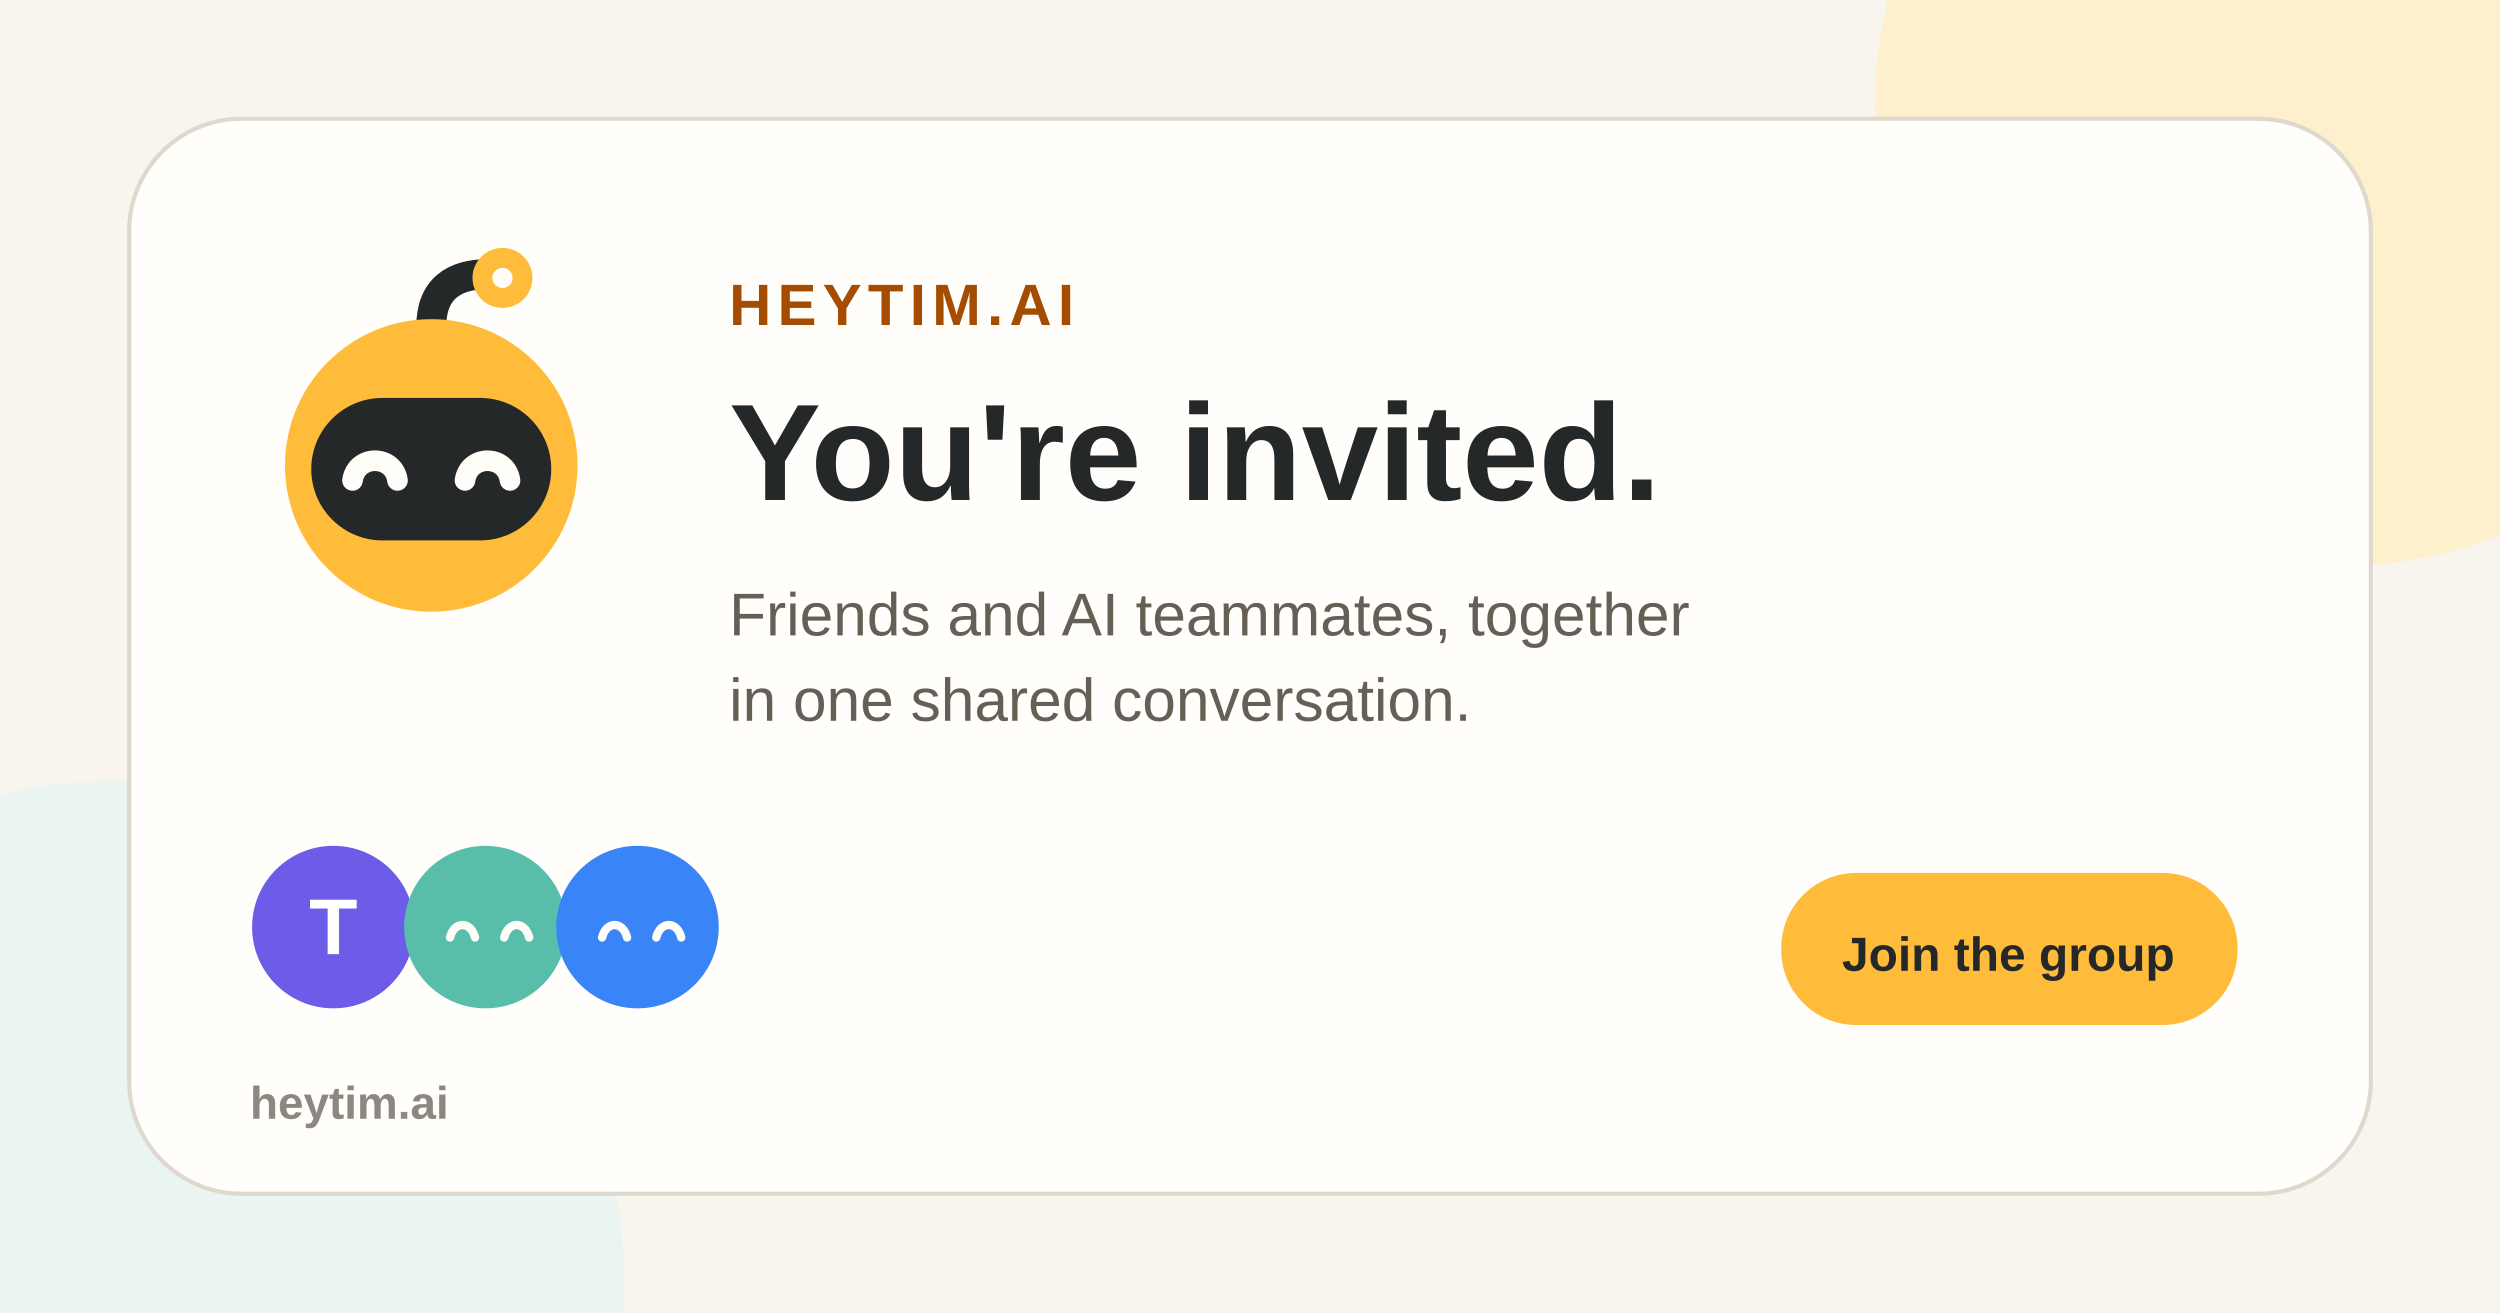
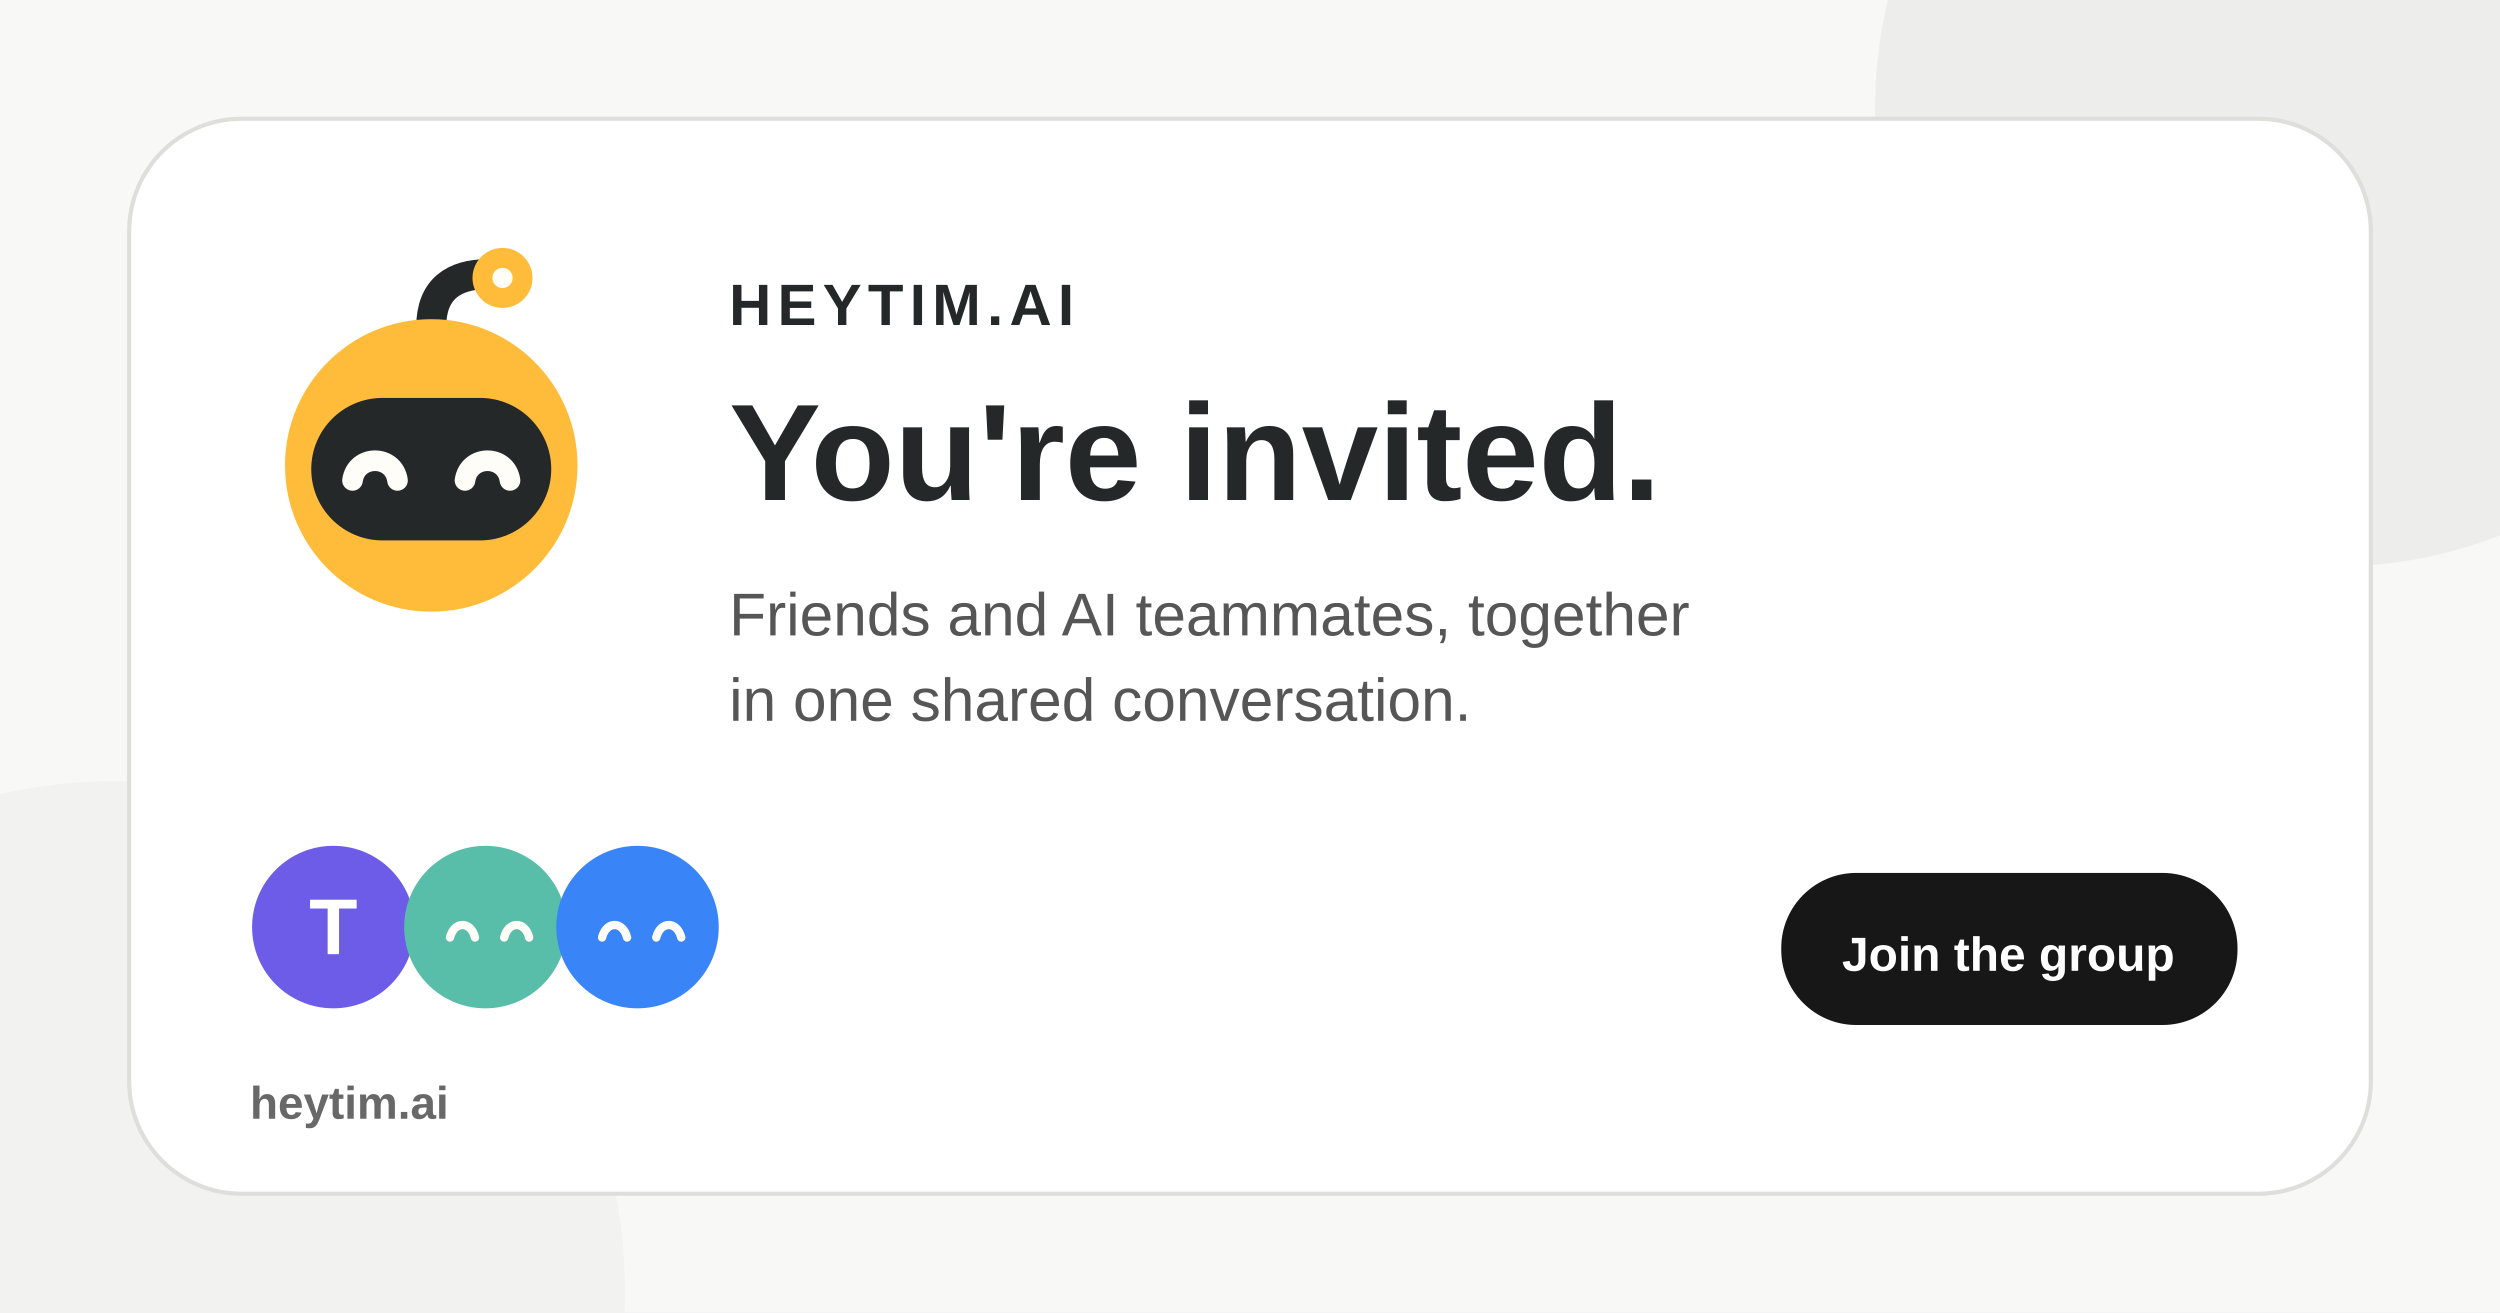
<svg xmlns="http://www.w3.org/2000/svg" viewBox="0 0 1200 630">
-   <rect width="1200" height="630" fill="#F8F5EE" />
-   <circle cx="1120" cy="52" r="220" fill="#FFF0CD" />
-   <circle cx="55" cy="620" r="245" fill="#EAF4F0" />
-   <rect x="62" y="57" width="1076" height="516" rx="54" fill="#FFFEFB" stroke="#DED8CD" stroke-width="2" />
+   <rect width="1200" height="630" fill="#F8F8F7" />
+   <circle cx="1120" cy="52" r="220" fill="#EDEDEB" />
+   <circle cx="55" cy="620" r="245" fill="#F2F2F0" />
+   <rect x="62" y="57" width="1076" height="516" rx="54" fill="#FFFFFF" stroke="#DEDEDB" stroke-width="2" />
  <g transform="translate(117 119) scale(1.8)">
    <path d="M50 21C50 11 56 7 65 7" fill="none" stroke="#252829" stroke-width="8" stroke-linecap="round" />
    <circle cx="69" cy="8" r="8" fill="#FFBC3B" />
    <circle cx="69" cy="8" r="2.7" fill="#FFFDF8" />
    <circle cx="50" cy="58" r="39" fill="#FFBC3B" />
    <rect x="18" y="40" width="64" height="38" rx="19" fill="#252829" />
    <path d="M29 62c1-7 11-7 12 0m18 0c1-7 11-7 12 0" fill="none" stroke="#FFFDF8" stroke-width="5.5" stroke-linecap="round" />
  </g>
-   <text x="350" y="156" font-family="Arial, sans-serif" font-size="28" font-weight="700" fill="#A64C00" letter-spacing="3">HEYTIM.AI</text>
+   <text x="350" y="156" font-family="Arial, sans-serif" font-size="28" font-weight="700" fill="#252829" letter-spacing="3">HEYTIM.AI</text>
  <text x="350" y="240" font-family="Arial, sans-serif" font-size="66" font-weight="700" fill="#252829">You're invited.</text>
-   <text x="350" y="305" font-family="Arial, sans-serif" font-size="29" fill="#665F55">Friends and AI teammates, together</text>
-   <text x="350" y="346" font-family="Arial, sans-serif" font-size="29" fill="#665F55">in one shared conversation.</text>
+   <text x="350" y="305" font-family="Arial, sans-serif" font-size="29" fill="#565656">Friends and AI teammates, together</text>
+   <text x="350" y="346" font-family="Arial, sans-serif" font-size="29" fill="#565656">in one shared conversation.</text>
  <g transform="translate(120 405)">
    <circle cx="40" cy="40" r="39" fill="#6C5CE7" />
    <text x="40" y="53" text-anchor="middle" font-family="Arial, sans-serif" font-size="38" font-weight="700" fill="white">T</text>
    <circle cx="113" cy="40" r="39" fill="#58BEAA" />
    <circle cx="186" cy="40" r="39" fill="#3984F6" />
    <path d="M96 45c2-8 10-8 12 0m14 0c2-8 10-8 12 0M169 45c2-8 10-8 12 0m14 0c2-8 10-8 12 0" fill="none" stroke="#FFFDF8" stroke-width="4" stroke-linecap="round" />
  </g>
-   <rect x="855" y="419" width="219" height="73" rx="36" fill="#FFBC3B" />
-   <text x="964" y="466" text-anchor="middle" font-family="Arial, sans-serif" font-size="23" font-weight="700" fill="#252829">Join the group</text>
-   <text x="120" y="537" font-family="Arial, sans-serif" font-size="22" font-weight="700" fill="#8D887F">heytim.ai</text>
+   <rect x="855" y="419" width="219" height="73" rx="36" fill="#171717" />
+   <text x="964" y="466" text-anchor="middle" font-family="Arial, sans-serif" font-size="23" font-weight="700" fill="#FFFFFF">Join the group</text>
+   <text x="120" y="537" font-family="Arial, sans-serif" font-size="22" font-weight="700" fill="#686868">heytim.ai</text>
</svg>
